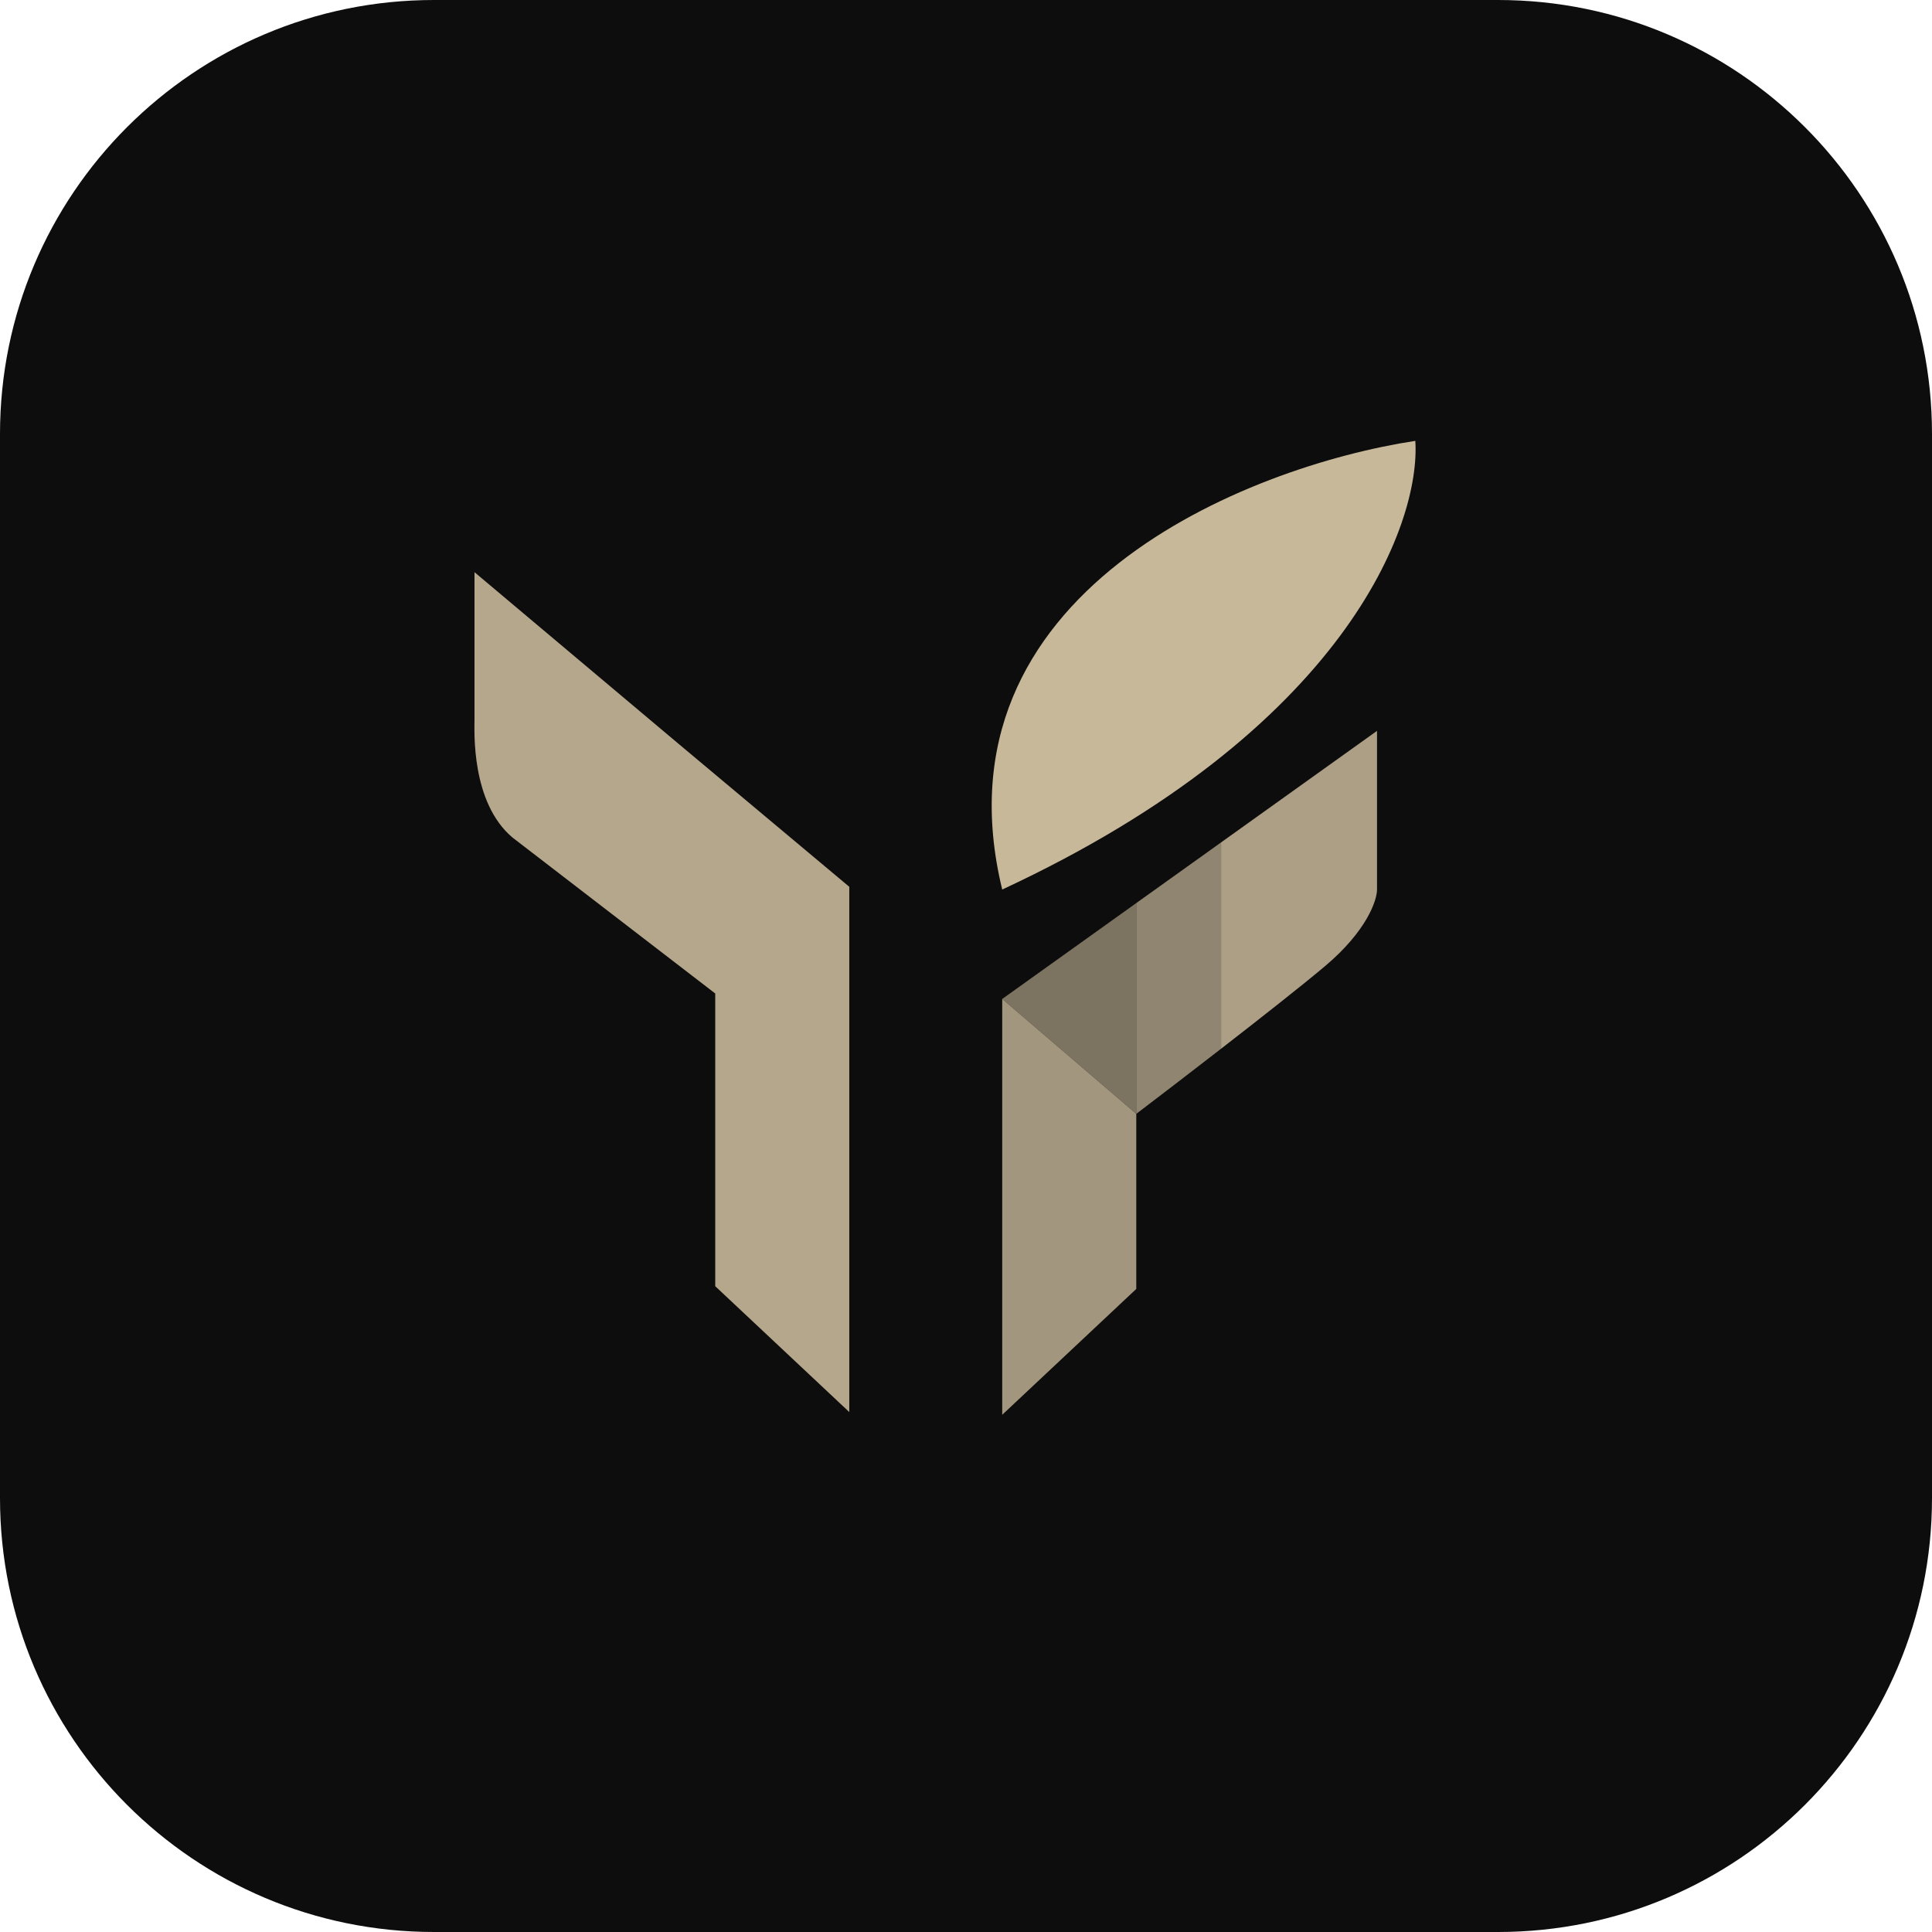
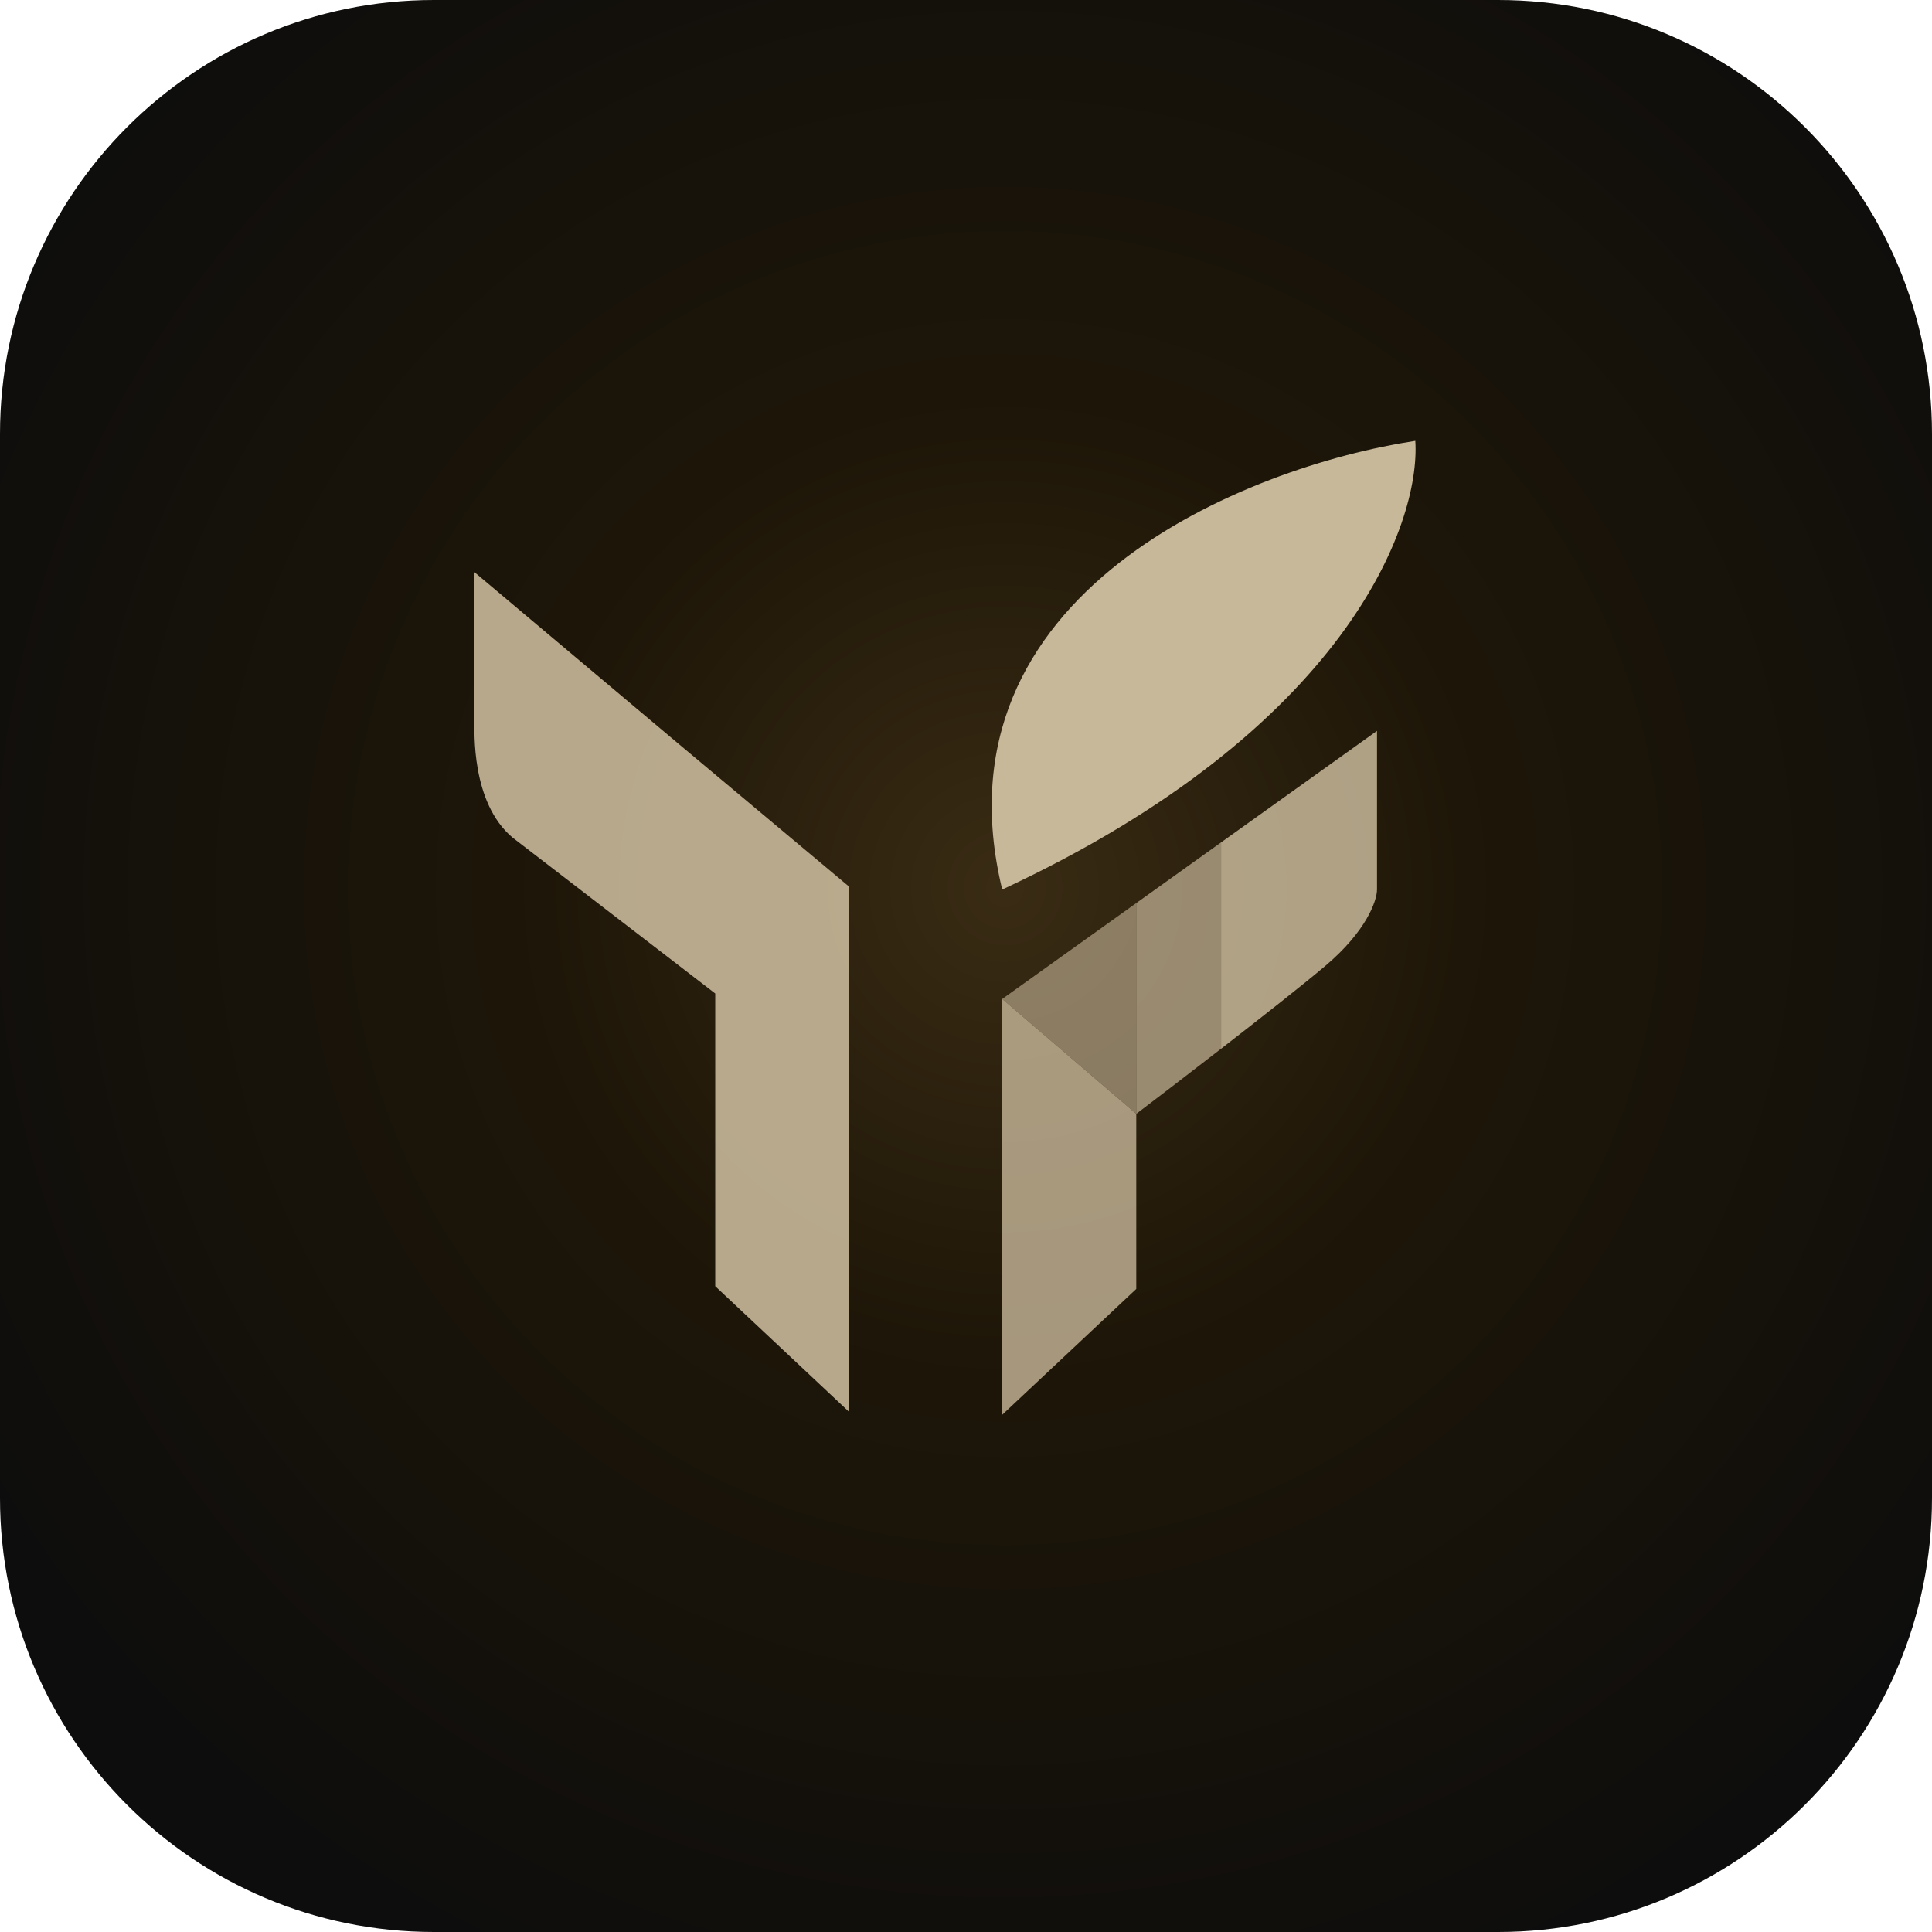
<svg xmlns="http://www.w3.org/2000/svg" width="512" height="512" viewBox="0 0 512 512" aria-label="arvo app icon — dark">
  <defs>
    <clipPath id="r">
      <rect width="512" height="512" rx="115" ry="115" />
    </clipPath>
+     <radialGradient id="bg-glow" cx="52%" cy="46%" r="62%" gradientUnits="objectBoundingBox">
+       <stop offset="0%" stop-color="#3A2C14" />
+       <stop offset="38%" stop-color="#1E1608" />
+       <stop offset="100%" stop-color="#0D0D0D" />
+     </radialGradient>
  </defs>
  <g clip-path="url(#r)">
-     <rect width="512" height="512" fill="#0D0D0D" />
+     <rect width="512" height="512" fill="url(#bg-glow)" />
    <g transform="translate(125 116) scale(1.45)">
      <path d="M96.964 82.576C83.764 28.176 141.798 5.243 172.464 0.576C173.464 15.743 159.764 53.376 96.964 82.576Z" fill="#C8B89A" />
      <path d="M165.464 82.576V53.576L136.964 73.963V111.674C144.263 106.015 151.778 100.102 155.964 96.576C163.564 90.176 165.464 84.576 165.464 82.576Z" fill="#C8B89A" opacity="0.85" />
      <path d="M121.464 85.051V123.576C125.207 120.732 131.014 116.287 136.964 111.674V73.963L121.464 85.051Z" fill="#C8B89A" opacity="0.7" />
      <path d="M96.964 102.576L121.464 123.576V85.051L96.964 102.576Z" fill="#C8B89A" opacity="0.6" />
      <path d="M121.464 155.576V123.576L96.964 102.576V178.576L121.464 155.576Z" fill="#C8B89A" opacity="0.8" />
      <path d="M0.514 24.576V51.576C0.514 53.576 -0.136 66.676 7.464 73.076L44.514 101.576V155.076L69.014 178.076V82.076L37.964 56.076L0.514 24.576Z" fill="#C8B89A" opacity="0.9" />
    </g>
  </g>
</svg>
